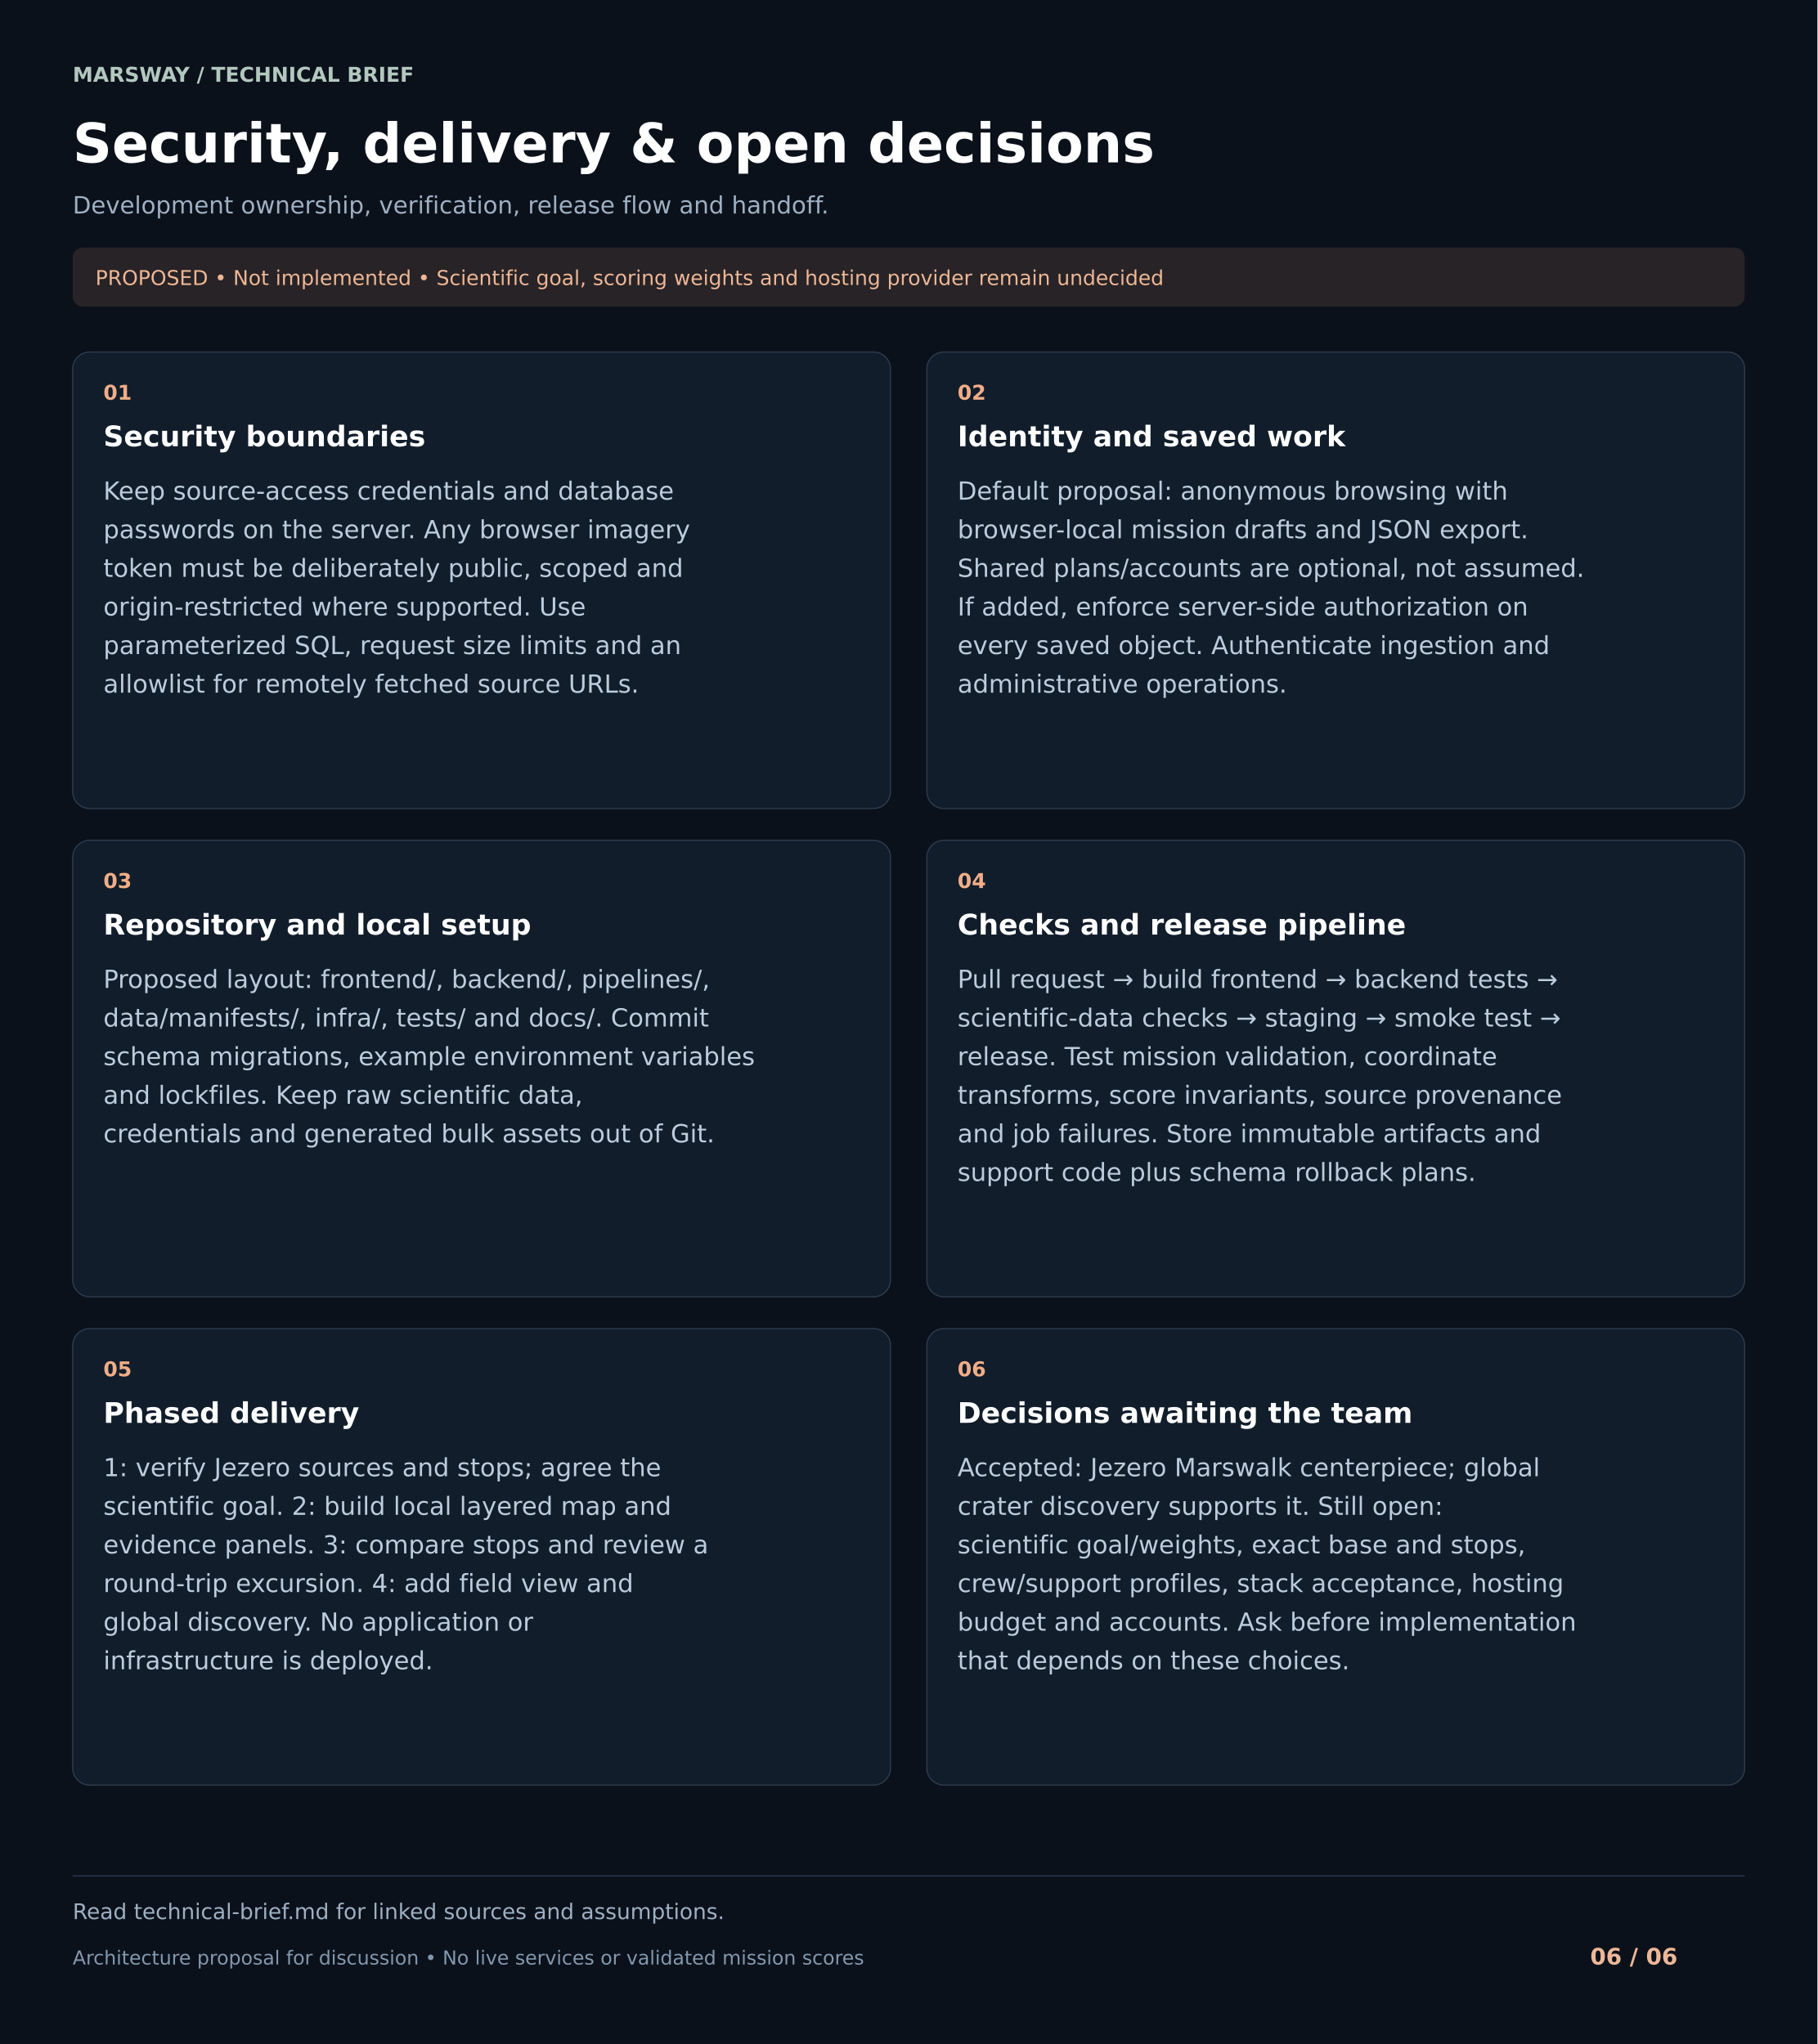
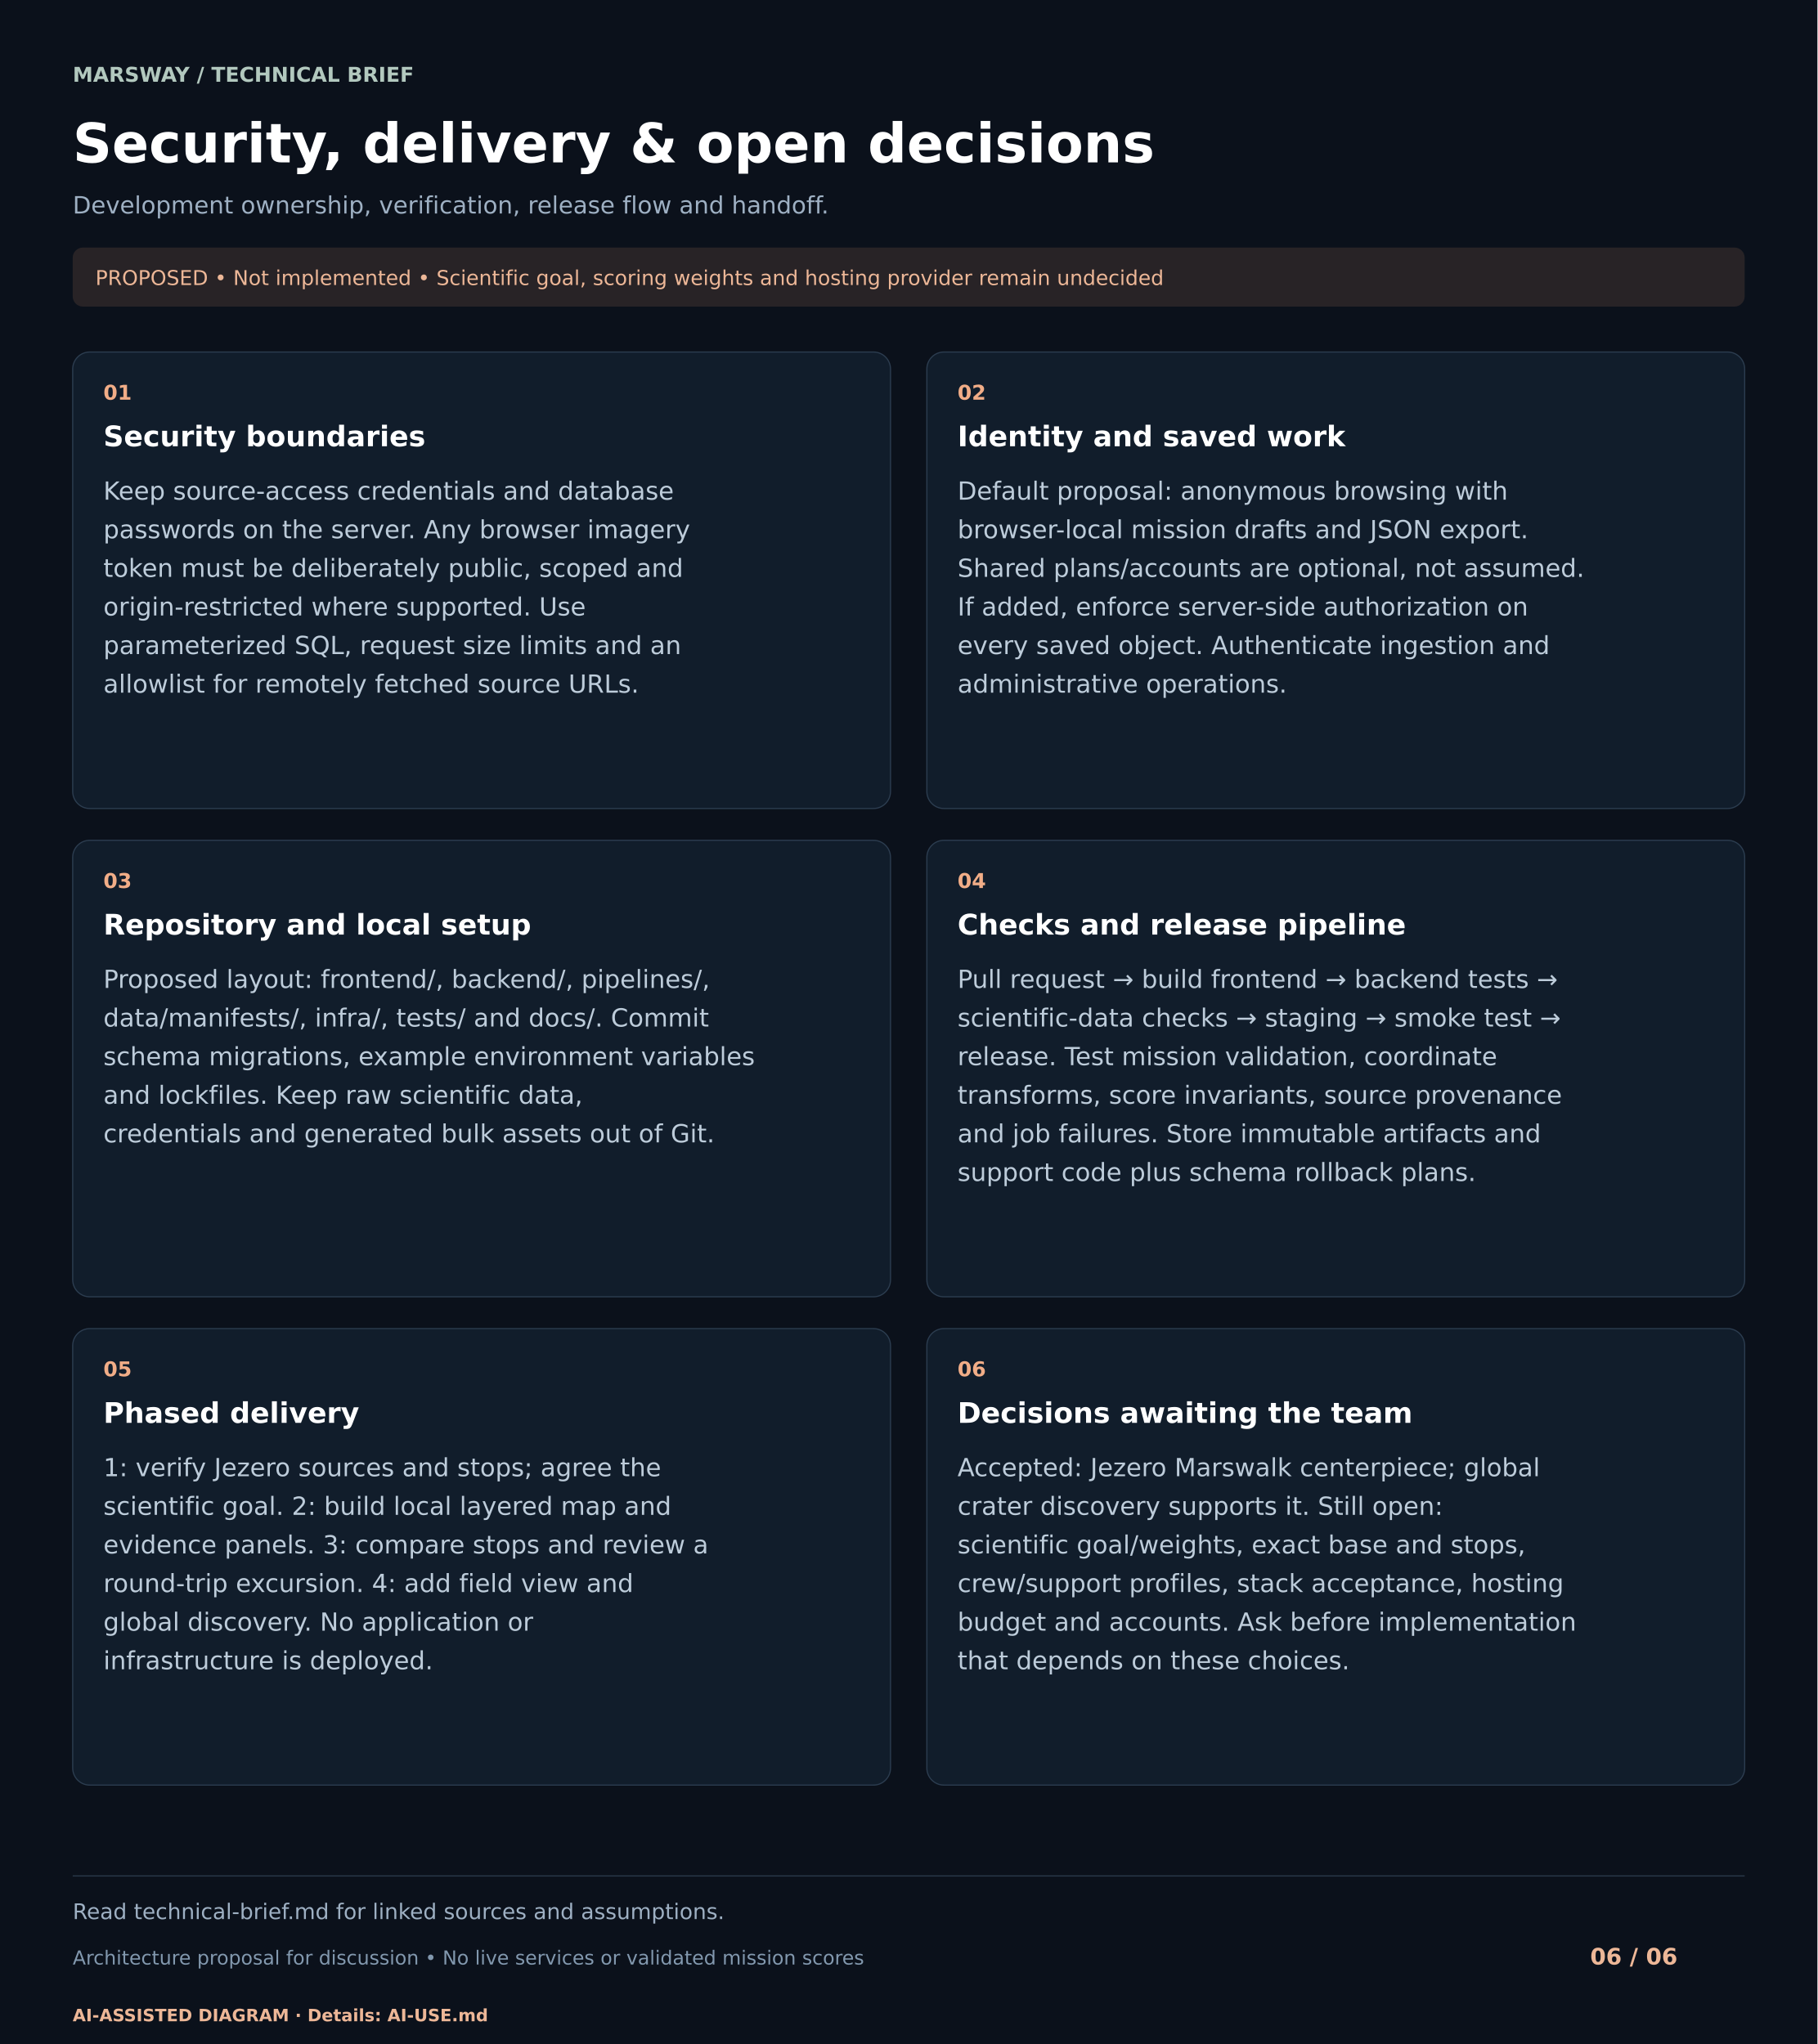
<svg xmlns="http://www.w3.org/2000/svg" width="1600" height="1800" viewBox="0 0 1600 1800">
  <defs>
    <marker id="a" markerWidth="8" markerHeight="8" refX="6" refY="4" orient="auto">
      <path d="M0 0L8 4L0 8" fill="none" stroke="#eab18d" stroke-width="1.5" />
    </marker>
  </defs>
  <rect x="0" y="0" width="1600" height="1800" rx="0" fill="#0b111b" stroke="none" />
  <text x="64" y="72" font-family="DejaVu Sans,sans-serif" font-size="18" font-weight="700" fill="#b2c8be">MARSWAY  /  TECHNICAL BRIEF</text>
  <text x="64" y="143" font-family="DejaVu Sans,sans-serif" font-size="48" font-weight="700" fill="#fff">Security, delivery &amp; open decisions</text>
  <text x="64" y="188" font-family="DejaVu Sans,sans-serif" font-size="21" font-weight="400" fill="#9eb0c3">Development ownership, verification, release flow and handoff.</text>
  <rect x="64" y="218" width="1472" height="52" rx="9" fill="#282326" stroke="none" />
  <text x="84" y="251" font-family="DejaVu Sans,sans-serif" font-size="18" font-weight="400" fill="#edb797">PROPOSED • Not implemented • Scientific goal, scoring weights and hosting provider remain undecided</text>
  <rect x="64" y="310" width="720" height="402" rx="15" fill="#111d2b" stroke="#2c3d50" />
  <text x="91" y="352" font-family="DejaVu Sans,sans-serif" font-size="18" font-weight="700" fill="#f1ad87">01</text>
  <text x="91" y="393" font-family="DejaVu Sans,sans-serif" font-size="25" font-weight="700" fill="#fff">Security boundaries</text>
  <text x="91" y="440" font-family="DejaVu Sans,sans-serif" font-size="22" font-weight="400" fill="#bdccda">Keep source-access credentials and database</text>
  <text x="91" y="474" font-family="DejaVu Sans,sans-serif" font-size="22" font-weight="400" fill="#bdccda">passwords on the server. Any browser imagery</text>
  <text x="91" y="508" font-family="DejaVu Sans,sans-serif" font-size="22" font-weight="400" fill="#bdccda">token must be deliberately public, scoped and</text>
  <text x="91" y="542" font-family="DejaVu Sans,sans-serif" font-size="22" font-weight="400" fill="#bdccda">origin-restricted where supported. Use</text>
  <text x="91" y="576" font-family="DejaVu Sans,sans-serif" font-size="22" font-weight="400" fill="#bdccda">parameterized SQL, request size limits and an</text>
  <text x="91" y="610" font-family="DejaVu Sans,sans-serif" font-size="22" font-weight="400" fill="#bdccda">allowlist for remotely fetched source URLs.</text>
  <rect x="816" y="310" width="720" height="402" rx="15" fill="#111d2b" stroke="#2c3d50" />
  <text x="843" y="352" font-family="DejaVu Sans,sans-serif" font-size="18" font-weight="700" fill="#f1ad87">02</text>
  <text x="843" y="393" font-family="DejaVu Sans,sans-serif" font-size="25" font-weight="700" fill="#fff">Identity and saved work</text>
  <text x="843" y="440" font-family="DejaVu Sans,sans-serif" font-size="22" font-weight="400" fill="#bdccda">Default proposal: anonymous browsing with</text>
  <text x="843" y="474" font-family="DejaVu Sans,sans-serif" font-size="22" font-weight="400" fill="#bdccda">browser-local mission drafts and JSON export.</text>
  <text x="843" y="508" font-family="DejaVu Sans,sans-serif" font-size="22" font-weight="400" fill="#bdccda">Shared plans/accounts are optional, not assumed.</text>
  <text x="843" y="542" font-family="DejaVu Sans,sans-serif" font-size="22" font-weight="400" fill="#bdccda">If added, enforce server-side authorization on</text>
  <text x="843" y="576" font-family="DejaVu Sans,sans-serif" font-size="22" font-weight="400" fill="#bdccda">every saved object. Authenticate ingestion and</text>
  <text x="843" y="610" font-family="DejaVu Sans,sans-serif" font-size="22" font-weight="400" fill="#bdccda">administrative operations.</text>
  <rect x="64" y="740" width="720" height="402" rx="15" fill="#111d2b" stroke="#2c3d50" />
  <text x="91" y="782" font-family="DejaVu Sans,sans-serif" font-size="18" font-weight="700" fill="#f1ad87">03</text>
  <text x="91" y="823" font-family="DejaVu Sans,sans-serif" font-size="25" font-weight="700" fill="#fff">Repository and local setup</text>
  <text x="91" y="870" font-family="DejaVu Sans,sans-serif" font-size="22" font-weight="400" fill="#bdccda">Proposed layout: frontend/, backend/, pipelines/,</text>
  <text x="91" y="904" font-family="DejaVu Sans,sans-serif" font-size="22" font-weight="400" fill="#bdccda">data/manifests/, infra/, tests/ and docs/. Commit</text>
  <text x="91" y="938" font-family="DejaVu Sans,sans-serif" font-size="22" font-weight="400" fill="#bdccda">schema migrations, example environment variables</text>
  <text x="91" y="972" font-family="DejaVu Sans,sans-serif" font-size="22" font-weight="400" fill="#bdccda">and lockfiles. Keep raw scientific data,</text>
  <text x="91" y="1006" font-family="DejaVu Sans,sans-serif" font-size="22" font-weight="400" fill="#bdccda">credentials and generated bulk assets out of Git.</text>
  <rect x="816" y="740" width="720" height="402" rx="15" fill="#111d2b" stroke="#2c3d50" />
  <text x="843" y="782" font-family="DejaVu Sans,sans-serif" font-size="18" font-weight="700" fill="#f1ad87">04</text>
  <text x="843" y="823" font-family="DejaVu Sans,sans-serif" font-size="25" font-weight="700" fill="#fff">Checks and release pipeline</text>
  <text x="843" y="870" font-family="DejaVu Sans,sans-serif" font-size="22" font-weight="400" fill="#bdccda">Pull request → build frontend → backend tests →</text>
  <text x="843" y="904" font-family="DejaVu Sans,sans-serif" font-size="22" font-weight="400" fill="#bdccda">scientific-data checks → staging → smoke test →</text>
  <text x="843" y="938" font-family="DejaVu Sans,sans-serif" font-size="22" font-weight="400" fill="#bdccda">release. Test mission validation, coordinate</text>
  <text x="843" y="972" font-family="DejaVu Sans,sans-serif" font-size="22" font-weight="400" fill="#bdccda">transforms, score invariants, source provenance</text>
  <text x="843" y="1006" font-family="DejaVu Sans,sans-serif" font-size="22" font-weight="400" fill="#bdccda">and job failures. Store immutable artifacts and</text>
  <text x="843" y="1040" font-family="DejaVu Sans,sans-serif" font-size="22" font-weight="400" fill="#bdccda">support code plus schema rollback plans.</text>
  <rect x="64" y="1170" width="720" height="402" rx="15" fill="#111d2b" stroke="#2c3d50" />
  <text x="91" y="1212" font-family="DejaVu Sans,sans-serif" font-size="18" font-weight="700" fill="#f1ad87">05</text>
  <text x="91" y="1253" font-family="DejaVu Sans,sans-serif" font-size="25" font-weight="700" fill="#fff">Phased delivery</text>
  <text x="91" y="1300" font-family="DejaVu Sans,sans-serif" font-size="22" font-weight="400" fill="#bdccda">1: verify Jezero sources and stops; agree the</text>
  <text x="91" y="1334" font-family="DejaVu Sans,sans-serif" font-size="22" font-weight="400" fill="#bdccda">scientific goal. 2: build local layered map and</text>
  <text x="91" y="1368" font-family="DejaVu Sans,sans-serif" font-size="22" font-weight="400" fill="#bdccda">evidence panels. 3: compare stops and review a</text>
  <text x="91" y="1402" font-family="DejaVu Sans,sans-serif" font-size="22" font-weight="400" fill="#bdccda">round-trip excursion. 4: add field view and</text>
  <text x="91" y="1436" font-family="DejaVu Sans,sans-serif" font-size="22" font-weight="400" fill="#bdccda">global discovery. No application or</text>
  <text x="91" y="1470" font-family="DejaVu Sans,sans-serif" font-size="22" font-weight="400" fill="#bdccda">infrastructure is deployed.</text>
  <rect x="816" y="1170" width="720" height="402" rx="15" fill="#111d2b" stroke="#2c3d50" />
  <text x="843" y="1212" font-family="DejaVu Sans,sans-serif" font-size="18" font-weight="700" fill="#f1ad87">06</text>
  <text x="843" y="1253" font-family="DejaVu Sans,sans-serif" font-size="25" font-weight="700" fill="#fff">Decisions awaiting the team</text>
  <text x="843" y="1300" font-family="DejaVu Sans,sans-serif" font-size="22" font-weight="400" fill="#bdccda">Accepted: Jezero Marswalk centerpiece; global</text>
  <text x="843" y="1334" font-family="DejaVu Sans,sans-serif" font-size="22" font-weight="400" fill="#bdccda">crater discovery supports it. Still open:</text>
  <text x="843" y="1368" font-family="DejaVu Sans,sans-serif" font-size="22" font-weight="400" fill="#bdccda">scientific goal/weights, exact base and stops,</text>
  <text x="843" y="1402" font-family="DejaVu Sans,sans-serif" font-size="22" font-weight="400" fill="#bdccda">crew/support profiles, stack acceptance, hosting</text>
  <text x="843" y="1436" font-family="DejaVu Sans,sans-serif" font-size="22" font-weight="400" fill="#bdccda">budget and accounts. Ask before implementation</text>
  <text x="843" y="1470" font-family="DejaVu Sans,sans-serif" font-size="22" font-weight="400" fill="#bdccda">that depends on these choices.</text>
  <path d="M64 1652 H1536" stroke="#2b3a4c" />
  <text x="64" y="1690" font-family="DejaVu Sans,sans-serif" font-size="19" font-weight="400" fill="#9eb0c3">Read technical-brief.md for linked sources and assumptions.</text>
  <text x="64" y="1730" font-family="DejaVu Sans,sans-serif" font-size="17" font-weight="400" fill="#8298ae">Architecture proposal for discussion • No live services or validated mission scores</text>
  <text x="1400" y="1730" font-family="DejaVu Sans,sans-serif" font-size="20" font-weight="700" fill="#edb797">06 / 06</text>
+   <text id="ai-assistance-label" x="64" y="1780" font-family="DejaVu Sans,sans-serif" font-size="15" font-weight="700" fill="#edb797">AI-ASSISTED DIAGRAM · Details: AI-USE.md</text>
</svg>
